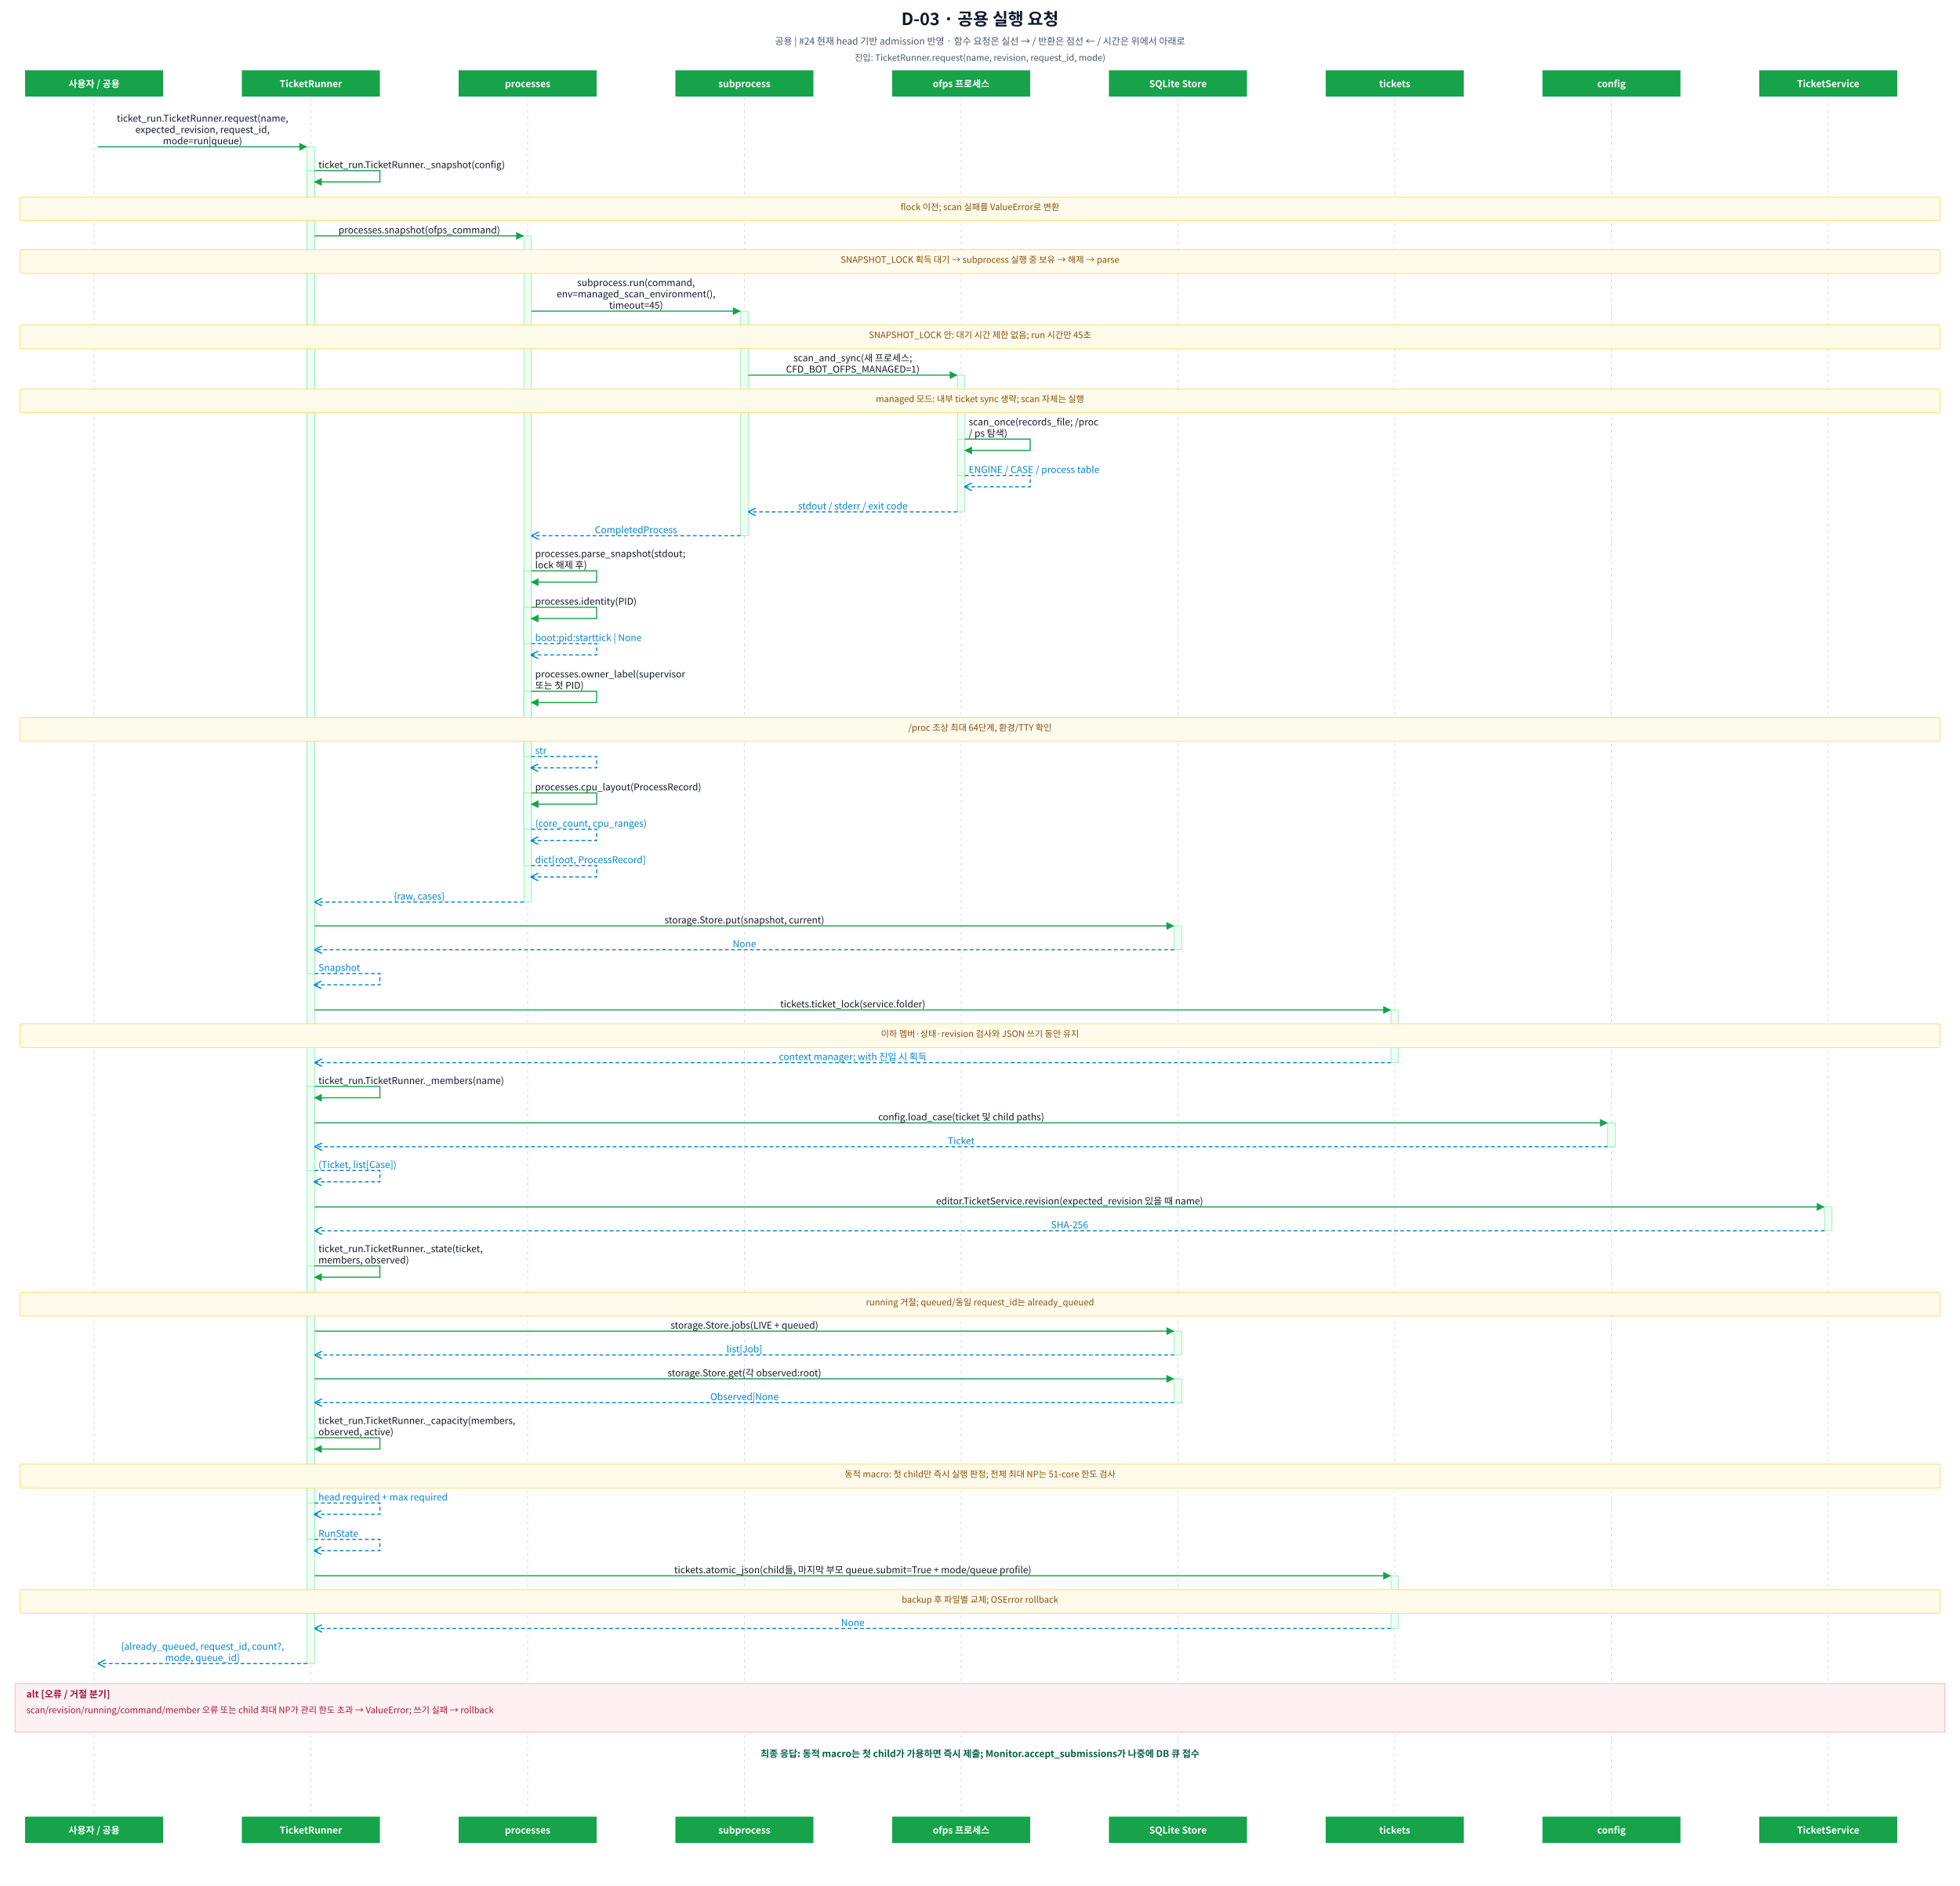
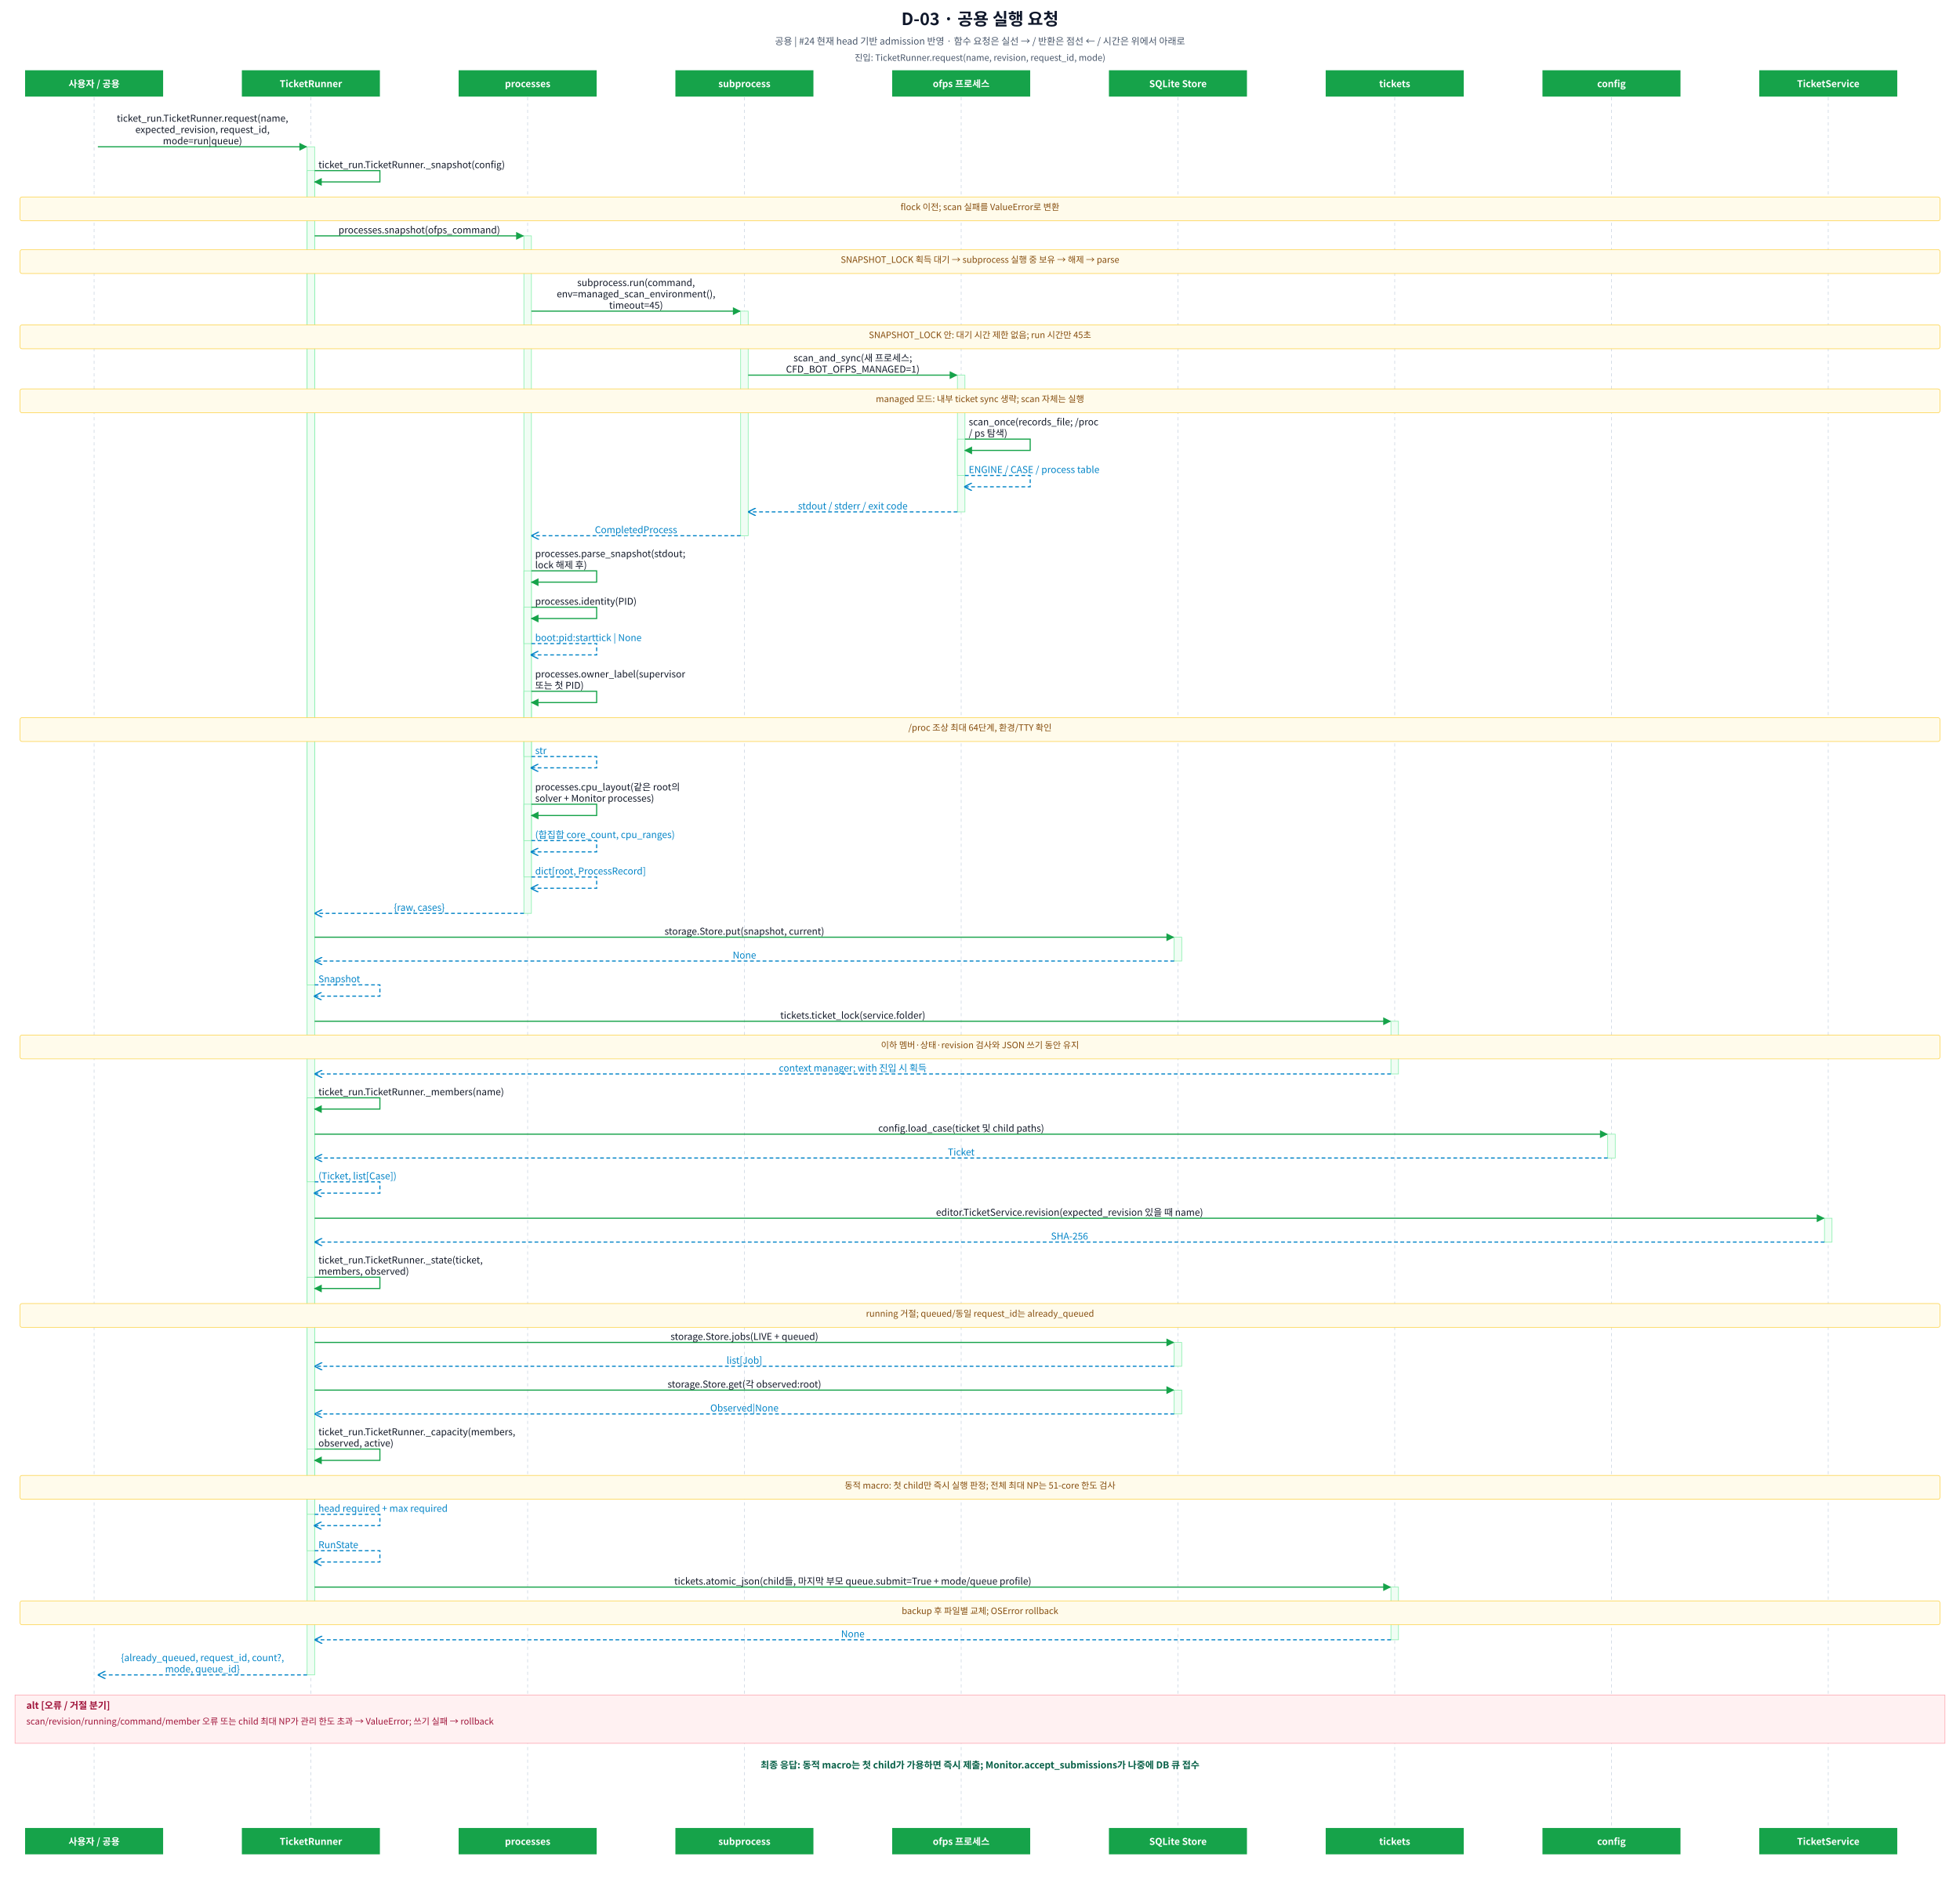
- <svg xmlns="http://www.w3.org/2000/svg" width="3124" height="3006" viewBox="0 0 3124 3006" role="img" aria-label="공용 실행 요청">
+ <svg xmlns="http://www.w3.org/2000/svg" width="3124" height="3024" viewBox="0 0 3124 3024" role="img" aria-label="공용 실행 요청">
  <defs>
    <marker id="req" viewBox="0 0 10 10" refX="9" refY="5" markerWidth="7" markerHeight="7" orient="auto-start-reverse">
      <path d="M0 0 L10 5 L0 10 z" fill="#16a34a" />
    </marker>
    <marker id="ret" viewBox="0 0 10 10" refX="9" refY="5" markerWidth="7" markerHeight="7" orient="auto-start-reverse">
      <path d="M0 0 L10 5 L0 10" fill="none" stroke="#0284c7" stroke-width="1.5" />
    </marker>
  </defs>
  <rect width="100%" height="100%" fill="white" />
  <g font-family="Noto Sans CJK KR, sans-serif">
    <text x="1562.0" y="40" text-anchor="middle" font-size="27" fill="#0f172a" font-weight="700">D-03 · 공용 실행 요청</text>
    <text x="1562.0" y="71" text-anchor="middle" font-size="15" fill="#475569">공용 | #24 현재 head 기반 admission 반영 · 함수 요청은 실선 → / 반환은 점선 ← / 시간은 위에서 아래로</text>
    <text x="1562.0" y="97" text-anchor="middle" font-size="14" fill="#475569">진입: TicketRunner.request(name, revision, request_id, mode)</text>
-     <path d="M150.0,155 V2896" stroke="#cbd5e1" stroke-dasharray="5 5" />
+     <path d="M150.0,155 V2914" stroke="#cbd5e1" stroke-dasharray="5 5" />
    <rect x="40.0" y="112" width="220" height="42" fill="#16a34a" />
    <text x="150.0" y="139" text-anchor="middle" font-size="15" fill="white" font-weight="700">사용자 / 공용</text>
-     <rect x="40.0" y="2896" width="220" height="42" fill="#16a34a" />
-     <text x="150.0" y="2923" text-anchor="middle" font-size="15" fill="white" font-weight="700">사용자 / 공용</text>
-     <path d="M495.5,155 V2896" stroke="#cbd5e1" stroke-dasharray="5 5" />
+     <rect x="40.0" y="2914" width="220" height="42" fill="#16a34a" />
+     <text x="150.0" y="2941" text-anchor="middle" font-size="15" fill="white" font-weight="700">사용자 / 공용</text>
+     <path d="M495.5,155 V2914" stroke="#cbd5e1" stroke-dasharray="5 5" />
    <rect x="385.5" y="112" width="220" height="42" fill="#16a34a" />
    <text x="495.5" y="139" text-anchor="middle" font-size="15" fill="white" font-weight="700">TicketRunner</text>
-     <rect x="385.5" y="2896" width="220" height="42" fill="#16a34a" />
-     <text x="495.5" y="2923" text-anchor="middle" font-size="15" fill="white" font-weight="700">TicketRunner</text>
-     <path d="M841.0,155 V2896" stroke="#cbd5e1" stroke-dasharray="5 5" />
+     <rect x="385.5" y="2914" width="220" height="42" fill="#16a34a" />
+     <text x="495.5" y="2941" text-anchor="middle" font-size="15" fill="white" font-weight="700">TicketRunner</text>
+     <path d="M841.0,155 V2914" stroke="#cbd5e1" stroke-dasharray="5 5" />
    <rect x="731.0" y="112" width="220" height="42" fill="#16a34a" />
    <text x="841.0" y="139" text-anchor="middle" font-size="15" fill="white" font-weight="700">processes</text>
-     <rect x="731.0" y="2896" width="220" height="42" fill="#16a34a" />
-     <text x="841.0" y="2923" text-anchor="middle" font-size="15" fill="white" font-weight="700">processes</text>
-     <path d="M1186.5,155 V2896" stroke="#cbd5e1" stroke-dasharray="5 5" />
+     <rect x="731.0" y="2914" width="220" height="42" fill="#16a34a" />
+     <text x="841.0" y="2941" text-anchor="middle" font-size="15" fill="white" font-weight="700">processes</text>
+     <path d="M1186.5,155 V2914" stroke="#cbd5e1" stroke-dasharray="5 5" />
    <rect x="1076.5" y="112" width="220" height="42" fill="#16a34a" />
    <text x="1186.5" y="139" text-anchor="middle" font-size="15" fill="white" font-weight="700">subprocess</text>
-     <rect x="1076.5" y="2896" width="220" height="42" fill="#16a34a" />
-     <text x="1186.5" y="2923" text-anchor="middle" font-size="15" fill="white" font-weight="700">subprocess</text>
-     <path d="M1532.0,155 V2896" stroke="#cbd5e1" stroke-dasharray="5 5" />
+     <rect x="1076.5" y="2914" width="220" height="42" fill="#16a34a" />
+     <text x="1186.5" y="2941" text-anchor="middle" font-size="15" fill="white" font-weight="700">subprocess</text>
+     <path d="M1532.0,155 V2914" stroke="#cbd5e1" stroke-dasharray="5 5" />
    <rect x="1422.0" y="112" width="220" height="42" fill="#16a34a" />
    <text x="1532.0" y="139" text-anchor="middle" font-size="15" fill="white" font-weight="700">ofps 프로세스</text>
-     <rect x="1422.0" y="2896" width="220" height="42" fill="#16a34a" />
-     <text x="1532.0" y="2923" text-anchor="middle" font-size="15" fill="white" font-weight="700">ofps 프로세스</text>
-     <path d="M1877.5,155 V2896" stroke="#cbd5e1" stroke-dasharray="5 5" />
+     <rect x="1422.0" y="2914" width="220" height="42" fill="#16a34a" />
+     <text x="1532.0" y="2941" text-anchor="middle" font-size="15" fill="white" font-weight="700">ofps 프로세스</text>
+     <path d="M1877.5,155 V2914" stroke="#cbd5e1" stroke-dasharray="5 5" />
    <rect x="1767.5" y="112" width="220" height="42" fill="#16a34a" />
    <text x="1877.5" y="139" text-anchor="middle" font-size="15" fill="white" font-weight="700">SQLite Store</text>
-     <rect x="1767.5" y="2896" width="220" height="42" fill="#16a34a" />
-     <text x="1877.5" y="2923" text-anchor="middle" font-size="15" fill="white" font-weight="700">SQLite Store</text>
-     <path d="M2223.0,155 V2896" stroke="#cbd5e1" stroke-dasharray="5 5" />
+     <rect x="1767.5" y="2914" width="220" height="42" fill="#16a34a" />
+     <text x="1877.5" y="2941" text-anchor="middle" font-size="15" fill="white" font-weight="700">SQLite Store</text>
+     <path d="M2223.0,155 V2914" stroke="#cbd5e1" stroke-dasharray="5 5" />
    <rect x="2113.0" y="112" width="220" height="42" fill="#16a34a" />
    <text x="2223.0" y="139" text-anchor="middle" font-size="15" fill="white" font-weight="700">tickets</text>
-     <rect x="2113.0" y="2896" width="220" height="42" fill="#16a34a" />
-     <text x="2223.0" y="2923" text-anchor="middle" font-size="15" fill="white" font-weight="700">tickets</text>
-     <path d="M2568.5,155 V2896" stroke="#cbd5e1" stroke-dasharray="5 5" />
+     <rect x="2113.0" y="2914" width="220" height="42" fill="#16a34a" />
+     <text x="2223.0" y="2941" text-anchor="middle" font-size="15" fill="white" font-weight="700">tickets</text>
+     <path d="M2568.5,155 V2914" stroke="#cbd5e1" stroke-dasharray="5 5" />
    <rect x="2458.5" y="112" width="220" height="42" fill="#16a34a" />
    <text x="2568.5" y="139" text-anchor="middle" font-size="15" fill="white" font-weight="700">config</text>
-     <rect x="2458.5" y="2896" width="220" height="42" fill="#16a34a" />
-     <text x="2568.5" y="2923" text-anchor="middle" font-size="15" fill="white" font-weight="700">config</text>
-     <path d="M2914.0,155 V2896" stroke="#cbd5e1" stroke-dasharray="5 5" />
+     <rect x="2458.5" y="2914" width="220" height="42" fill="#16a34a" />
+     <text x="2568.5" y="2941" text-anchor="middle" font-size="15" fill="white" font-weight="700">config</text>
+     <path d="M2914.0,155 V2914" stroke="#cbd5e1" stroke-dasharray="5 5" />
    <rect x="2804.0" y="112" width="220" height="42" fill="#16a34a" />
    <text x="2914.0" y="139" text-anchor="middle" font-size="15" fill="white" font-weight="700">TicketService</text>
-     <rect x="2804.0" y="2896" width="220" height="42" fill="#16a34a" />
-     <text x="2914.0" y="2923" text-anchor="middle" font-size="15" fill="white" font-weight="700">TicketService</text>
-     <rect x="489.5" y="234" width="12" height="2418" fill="#f0fdf4" stroke="#86efac" />
-     <rect x="489.5" y="272" width="12" height="1280" fill="#f0fdf4" stroke="#86efac" />
-     <rect x="835.0" y="376" width="12" height="1062" fill="#f0fdf4" stroke="#86efac" />
-     <rect x="835.0" y="910" width="12" height="470" fill="#f0fdf4" stroke="#86efac" />
-     <rect x="489.5" y="2018" width="12" height="436" fill="#f0fdf4" stroke="#86efac" />
+     <rect x="2804.0" y="2914" width="220" height="42" fill="#16a34a" />
+     <text x="2914.0" y="2941" text-anchor="middle" font-size="15" fill="white" font-weight="700">TicketService</text>
+     <rect x="489.5" y="234" width="12" height="2436" fill="#f0fdf4" stroke="#86efac" />
+     <rect x="489.5" y="272" width="12" height="1298" fill="#f0fdf4" stroke="#86efac" />
+     <rect x="835.0" y="376" width="12" height="1080" fill="#f0fdf4" stroke="#86efac" />
+     <rect x="835.0" y="910" width="12" height="488" fill="#f0fdf4" stroke="#86efac" />
+     <rect x="489.5" y="2036" width="12" height="436" fill="#f0fdf4" stroke="#86efac" />
    <rect x="1180.5" y="496" width="12" height="358" fill="#f0fdf4" stroke="#86efac" />
    <rect x="1526.0" y="598" width="12" height="218" fill="#f0fdf4" stroke="#86efac" />
-     <rect x="489.5" y="1732" width="12" height="134" fill="#f0fdf4" stroke="#86efac" />
+     <rect x="489.5" y="1750" width="12" height="134" fill="#f0fdf4" stroke="#86efac" />
    <rect x="835.0" y="1102" width="12" height="104" fill="#f0fdf4" stroke="#86efac" />
-     <rect x="489.5" y="2292" width="12" height="104" fill="#f0fdf4" stroke="#86efac" />
-     <rect x="2217.0" y="1610" width="12" height="84" fill="#f0fdf4" stroke="#86efac" />
-     <rect x="2217.0" y="2512" width="12" height="84" fill="#f0fdf4" stroke="#86efac" />
+     <rect x="489.5" y="2310" width="12" height="104" fill="#f0fdf4" stroke="#86efac" />
+     <rect x="2217.0" y="1628" width="12" height="84" fill="#f0fdf4" stroke="#86efac" />
+     <rect x="2217.0" y="2530" width="12" height="84" fill="#f0fdf4" stroke="#86efac" />
    <rect x="1526.0" y="700" width="12" height="58" fill="#f0fdf4" stroke="#86efac" />
    <rect x="835.0" y="968" width="12" height="58" fill="#f0fdf4" stroke="#86efac" />
-     <rect x="835.0" y="1264" width="12" height="58" fill="#f0fdf4" stroke="#86efac" />
-     <rect x="1871.5" y="1476" width="12" height="38" fill="#f0fdf4" stroke="#86efac" />
-     <rect x="2562.5" y="1790" width="12" height="38" fill="#f0fdf4" stroke="#86efac" />
-     <rect x="2908.0" y="1924" width="12" height="38" fill="#f0fdf4" stroke="#86efac" />
-     <rect x="1871.5" y="2122" width="12" height="38" fill="#f0fdf4" stroke="#86efac" />
-     <rect x="1871.5" y="2198" width="12" height="38" fill="#f0fdf4" stroke="#86efac" />
+     <rect x="835.0" y="1282" width="12" height="58" fill="#f0fdf4" stroke="#86efac" />
+     <rect x="1871.5" y="1494" width="12" height="38" fill="#f0fdf4" stroke="#86efac" />
+     <rect x="2562.5" y="1808" width="12" height="38" fill="#f0fdf4" stroke="#86efac" />
+     <rect x="2908.0" y="1942" width="12" height="38" fill="#f0fdf4" stroke="#86efac" />
+     <rect x="1871.5" y="2140" width="12" height="38" fill="#f0fdf4" stroke="#86efac" />
+     <rect x="1871.5" y="2216" width="12" height="38" fill="#f0fdf4" stroke="#86efac" />
    <path d="M156.0,234 H488.5" fill="none" stroke="#16a34a" stroke-width="1.8" marker-end="url(#req)" />
    <text x="322.75" y="194" text-anchor="middle" font-size="15" fill="#111827">ticket_run.TicketRunner.request(name,</text>
    <text x="322.75" y="212" text-anchor="middle" font-size="15" fill="#111827">expected_revision, request_id,</text>
    <text x="322.75" y="230" text-anchor="middle" font-size="15" fill="#111827">mode=run|queue)</text>
    <path d="M501.5,272 H605.5 V290 H501.5" fill="none" stroke="#16a34a" stroke-width="1.8" marker-end="url(#req)" />
    <text x="507.5" y="268" text-anchor="start" font-size="15" fill="#111827">ticket_run.TicketRunner._snapshot(config)</text>
    <rect x="32" y="314" width="3060" height="38" rx="3" fill="#fffbeb" stroke="#fcd34d" />
    <text x="1562.0" y="335" text-anchor="middle" font-size="14" fill="#854d0e">flock 이전; scan 실패를 ValueError로 변환</text>
    <path d="M501.5,376 H834.0" fill="none" stroke="#16a34a" stroke-width="1.8" marker-end="url(#req)" />
    <a href="diagrams/D-04.svg" target="_blank">
      <text x="668.25" y="372" text-anchor="middle" font-size="15" fill="#111827">processes.snapshot(ofps_command)</text>
    </a>
    <rect x="32" y="398" width="3060" height="38" rx="3" fill="#fffbeb" stroke="#fcd34d" />
    <text x="1562.0" y="419" text-anchor="middle" font-size="14" fill="#854d0e">SNAPSHOT_LOCK 획득 대기 → subprocess 실행 중 보유 → 해제 → parse</text>
    <path d="M847.0,496 H1179.5" fill="none" stroke="#16a34a" stroke-width="1.8" marker-end="url(#req)" />
    <text x="1013.75" y="456" text-anchor="middle" font-size="15" fill="#111827">subprocess.run(command,</text>
    <text x="1013.75" y="474" text-anchor="middle" font-size="15" fill="#111827">env=managed_scan_environment(),</text>
    <text x="1013.75" y="492" text-anchor="middle" font-size="15" fill="#111827">timeout=45)</text>
    <rect x="32" y="518" width="3060" height="38" rx="3" fill="#fffbeb" stroke="#fcd34d" />
    <text x="1562.0" y="539" text-anchor="middle" font-size="14" fill="#854d0e">SNAPSHOT_LOCK 안: 대기 시간 제한 없음; run 시간만 45초</text>
    <path d="M1192.5,598 H1525.0" fill="none" stroke="#16a34a" stroke-width="1.8" marker-end="url(#req)" />
    <text x="1359.25" y="576" text-anchor="middle" font-size="15" fill="#111827">scan_and_sync(새 프로세스;</text>
    <text x="1359.25" y="594" text-anchor="middle" font-size="15" fill="#111827">CFD_BOT_OFPS_MANAGED=1)</text>
    <rect x="32" y="620" width="3060" height="38" rx="3" fill="#fffbeb" stroke="#fcd34d" />
    <text x="1562.0" y="641" text-anchor="middle" font-size="14" fill="#854d0e">managed 모드: 내부 ticket sync 생략; scan 자체는 실행</text>
    <path d="M1538.0,700 H1642.0 V718 H1538.0" fill="none" stroke="#16a34a" stroke-width="1.8" marker-end="url(#req)" />
    <text x="1544.0" y="678" text-anchor="start" font-size="15" fill="#111827">scan_once(records_file; /proc</text>
    <text x="1544.0" y="696" text-anchor="start" font-size="15" fill="#111827">/ ps 탐색)</text>
    <path d="M1538.0,758 H1642.0 V776 H1538.0" fill="none" stroke="#0284c7" stroke-width="1.8" stroke-dasharray="6 4" marker-end="url(#ret)" />
    <text x="1544.0" y="754" text-anchor="start" font-size="15" fill="#0284c7">ENGINE / CASE / process table</text>
    <path d="M1526.0,816 H1193.5" fill="none" stroke="#0284c7" stroke-width="1.8" stroke-dasharray="6 4" marker-end="url(#ret)" />
    <text x="1359.25" y="812" text-anchor="middle" font-size="15" fill="#0284c7">stdout / stderr / exit code</text>
    <path d="M1180.5,854 H848.0" fill="none" stroke="#0284c7" stroke-width="1.8" stroke-dasharray="6 4" marker-end="url(#ret)" />
    <text x="1013.75" y="850" text-anchor="middle" font-size="15" fill="#0284c7">CompletedProcess</text>
    <path d="M847.0,910 H951.0 V928 H847.0" fill="none" stroke="#16a34a" stroke-width="1.8" marker-end="url(#req)" />
    <text x="853.0" y="888" text-anchor="start" font-size="15" fill="#111827">processes.parse_snapshot(stdout;</text>
    <text x="853.0" y="906" text-anchor="start" font-size="15" fill="#111827">lock 해제 후)</text>
    <path d="M847.0,968 H951.0 V986 H847.0" fill="none" stroke="#16a34a" stroke-width="1.8" marker-end="url(#req)" />
    <text x="853.0" y="964" text-anchor="start" font-size="15" fill="#111827">processes.identity(PID)</text>
    <path d="M847.0,1026 H951.0 V1044 H847.0" fill="none" stroke="#0284c7" stroke-width="1.8" stroke-dasharray="6 4" marker-end="url(#ret)" />
    <text x="853.0" y="1022" text-anchor="start" font-size="15" fill="#0284c7">boot:pid:starttick | None</text>
    <path d="M847.0,1102 H951.0 V1120 H847.0" fill="none" stroke="#16a34a" stroke-width="1.8" marker-end="url(#req)" />
    <text x="853.0" y="1080" text-anchor="start" font-size="15" fill="#111827">processes.owner_label(supervisor</text>
    <text x="853.0" y="1098" text-anchor="start" font-size="15" fill="#111827">또는 첫 PID)</text>
    <rect x="32" y="1144" width="3060" height="38" rx="3" fill="#fffbeb" stroke="#fcd34d" />
    <text x="1562.0" y="1165" text-anchor="middle" font-size="14" fill="#854d0e">/proc 조상 최대 64단계, 환경/TTY 확인</text>
    <path d="M847.0,1206 H951.0 V1224 H847.0" fill="none" stroke="#0284c7" stroke-width="1.8" stroke-dasharray="6 4" marker-end="url(#ret)" />
    <text x="853.0" y="1202" text-anchor="start" font-size="15" fill="#0284c7">str</text>
-     <path d="M847.0,1264 H951.0 V1282 H847.0" fill="none" stroke="#16a34a" stroke-width="1.8" marker-end="url(#req)" />
-     <text x="853.0" y="1260" text-anchor="start" font-size="15" fill="#111827">processes.cpu_layout(ProcessRecord)</text>
-     <path d="M847.0,1322 H951.0 V1340 H847.0" fill="none" stroke="#0284c7" stroke-width="1.8" stroke-dasharray="6 4" marker-end="url(#ret)" />
-     <text x="853.0" y="1318" text-anchor="start" font-size="15" fill="#0284c7">(core_count, cpu_ranges)</text>
-     <path d="M847.0,1380 H951.0 V1398 H847.0" fill="none" stroke="#0284c7" stroke-width="1.8" stroke-dasharray="6 4" marker-end="url(#ret)" />
-     <text x="853.0" y="1376" text-anchor="start" font-size="15" fill="#0284c7">dict[root, ProcessRecord]</text>
-     <path d="M835.0,1438 H502.5" fill="none" stroke="#0284c7" stroke-width="1.8" stroke-dasharray="6 4" marker-end="url(#ret)" />
-     <text x="668.25" y="1434" text-anchor="middle" font-size="15" fill="#0284c7">{raw, cases}</text>
-     <path d="M501.5,1476 H1870.5" fill="none" stroke="#16a34a" stroke-width="1.8" marker-end="url(#req)" />
-     <text x="1186.5" y="1472" text-anchor="middle" font-size="15" fill="#111827">storage.Store.put(snapshot, current)</text>
-     <path d="M1871.5,1514 H502.5" fill="none" stroke="#0284c7" stroke-width="1.8" stroke-dasharray="6 4" marker-end="url(#ret)" />
-     <text x="1186.5" y="1510" text-anchor="middle" font-size="15" fill="#0284c7">None</text>
-     <path d="M501.5,1552 H605.5 V1570 H501.5" fill="none" stroke="#0284c7" stroke-width="1.8" stroke-dasharray="6 4" marker-end="url(#ret)" />
-     <text x="507.5" y="1548" text-anchor="start" font-size="15" fill="#0284c7">Snapshot</text>
-     <path d="M501.5,1610 H2216.0" fill="none" stroke="#16a34a" stroke-width="1.8" marker-end="url(#req)" />
-     <text x="1359.25" y="1606" text-anchor="middle" font-size="15" fill="#111827">tickets.ticket_lock(service.folder)</text>
-     <rect x="32" y="1632" width="3060" height="38" rx="3" fill="#fffbeb" stroke="#fcd34d" />
-     <text x="1562.0" y="1653" text-anchor="middle" font-size="14" fill="#854d0e">이하 멤버·상태·revision 검사와 JSON 쓰기 동안 유지</text>
-     <path d="M2217.0,1694 H502.5" fill="none" stroke="#0284c7" stroke-width="1.8" stroke-dasharray="6 4" marker-end="url(#ret)" />
-     <text x="1359.25" y="1690" text-anchor="middle" font-size="15" fill="#0284c7">context manager; with 진입 시 획득</text>
-     <path d="M501.5,1732 H605.5 V1750 H501.5" fill="none" stroke="#16a34a" stroke-width="1.8" marker-end="url(#req)" />
-     <text x="507.5" y="1728" text-anchor="start" font-size="15" fill="#111827">ticket_run.TicketRunner._members(name)</text>
-     <path d="M501.5,1790 H2561.5" fill="none" stroke="#16a34a" stroke-width="1.8" marker-end="url(#req)" />
-     <text x="1532.0" y="1786" text-anchor="middle" font-size="15" fill="#111827">config.load_case(ticket 및 child paths)</text>
-     <path d="M2562.5,1828 H502.5" fill="none" stroke="#0284c7" stroke-width="1.8" stroke-dasharray="6 4" marker-end="url(#ret)" />
-     <text x="1532.0" y="1824" text-anchor="middle" font-size="15" fill="#0284c7">Ticket</text>
-     <path d="M501.5,1866 H605.5 V1884 H501.5" fill="none" stroke="#0284c7" stroke-width="1.8" stroke-dasharray="6 4" marker-end="url(#ret)" />
-     <text x="507.5" y="1862" text-anchor="start" font-size="15" fill="#0284c7">(Ticket, list[Case])</text>
-     <path d="M501.5,1924 H2907.0" fill="none" stroke="#16a34a" stroke-width="1.8" marker-end="url(#req)" />
-     <text x="1704.75" y="1920" text-anchor="middle" font-size="15" fill="#111827">editor.TicketService.revision(expected_revision 있을 때 name)</text>
-     <path d="M2908.0,1962 H502.5" fill="none" stroke="#0284c7" stroke-width="1.8" stroke-dasharray="6 4" marker-end="url(#ret)" />
-     <text x="1704.75" y="1958" text-anchor="middle" font-size="15" fill="#0284c7">SHA-256</text>
-     <path d="M501.5,2018 H605.5 V2036 H501.5" fill="none" stroke="#16a34a" stroke-width="1.8" marker-end="url(#req)" />
-     <text x="507.5" y="1996" text-anchor="start" font-size="15" fill="#111827">ticket_run.TicketRunner._state(ticket,</text>
-     <text x="507.5" y="2014" text-anchor="start" font-size="15" fill="#111827">members, observed)</text>
-     <rect x="32" y="2060" width="3060" height="38" rx="3" fill="#fffbeb" stroke="#fcd34d" />
-     <text x="1562.0" y="2081" text-anchor="middle" font-size="14" fill="#854d0e">running 거절; queued/동일 request_id는 already_queued</text>
-     <path d="M501.5,2122 H1870.5" fill="none" stroke="#16a34a" stroke-width="1.8" marker-end="url(#req)" />
-     <text x="1186.5" y="2118" text-anchor="middle" font-size="15" fill="#111827">storage.Store.jobs(LIVE + queued)</text>
-     <path d="M1871.5,2160 H502.5" fill="none" stroke="#0284c7" stroke-width="1.8" stroke-dasharray="6 4" marker-end="url(#ret)" />
-     <text x="1186.5" y="2156" text-anchor="middle" font-size="15" fill="#0284c7">list[Job]</text>
-     <path d="M501.5,2198 H1870.5" fill="none" stroke="#16a34a" stroke-width="1.8" marker-end="url(#req)" />
-     <text x="1186.5" y="2194" text-anchor="middle" font-size="15" fill="#111827">storage.Store.get(각 observed:root)</text>
-     <path d="M1871.5,2236 H502.5" fill="none" stroke="#0284c7" stroke-width="1.8" stroke-dasharray="6 4" marker-end="url(#ret)" />
-     <text x="1186.5" y="2232" text-anchor="middle" font-size="15" fill="#0284c7">Observed|None</text>
-     <path d="M501.5,2292 H605.5 V2310 H501.5" fill="none" stroke="#16a34a" stroke-width="1.8" marker-end="url(#req)" />
-     <text x="507.5" y="2270" text-anchor="start" font-size="15" fill="#111827">ticket_run.TicketRunner._capacity(members,</text>
-     <text x="507.5" y="2288" text-anchor="start" font-size="15" fill="#111827">observed, active)</text>
-     <rect x="32" y="2334" width="3060" height="38" rx="3" fill="#fffbeb" stroke="#fcd34d" />
-     <text x="1562.0" y="2355" text-anchor="middle" font-size="14" fill="#854d0e">동적 macro: 첫 child만 즉시 실행 판정; 전체 최대 NP는 51-core 한도 검사</text>
-     <path d="M501.5,2396 H605.5 V2414 H501.5" fill="none" stroke="#0284c7" stroke-width="1.8" stroke-dasharray="6 4" marker-end="url(#ret)" />
-     <text x="507.5" y="2392" text-anchor="start" font-size="15" fill="#0284c7">head required + max required</text>
-     <path d="M501.5,2454 H605.5 V2472 H501.5" fill="none" stroke="#0284c7" stroke-width="1.8" stroke-dasharray="6 4" marker-end="url(#ret)" />
-     <text x="507.5" y="2450" text-anchor="start" font-size="15" fill="#0284c7">RunState</text>
-     <path d="M501.5,2512 H2216.0" fill="none" stroke="#16a34a" stroke-width="1.8" marker-end="url(#req)" />
-     <text x="1359.25" y="2508" text-anchor="middle" font-size="15" fill="#111827">tickets.atomic_json(child들, 마지막 부모 queue.submit=True + mode/queue profile)</text>
-     <rect x="32" y="2534" width="3060" height="38" rx="3" fill="#fffbeb" stroke="#fcd34d" />
-     <text x="1562.0" y="2555" text-anchor="middle" font-size="14" fill="#854d0e">backup 후 파일별 교체; OSError rollback</text>
-     <path d="M2217.0,2596 H502.5" fill="none" stroke="#0284c7" stroke-width="1.8" stroke-dasharray="6 4" marker-end="url(#ret)" />
-     <text x="1359.25" y="2592" text-anchor="middle" font-size="15" fill="#0284c7">None</text>
-     <path d="M489.5,2652 H157.0" fill="none" stroke="#0284c7" stroke-width="1.8" stroke-dasharray="6 4" marker-end="url(#ret)" />
-     <text x="322.75" y="2630" text-anchor="middle" font-size="15" fill="#0284c7">{already_queued, request_id, count?,</text>
-     <text x="322.75" y="2648" text-anchor="middle" font-size="15" fill="#0284c7">mode, queue_id}</text>
-     <rect x="24" y="2684" width="3076" height="77" fill="#fff1f2" stroke="#fda4af" />
-     <text x="42" y="2706" text-anchor="start" font-size="15" fill="#9f1239" font-weight="700">alt [오류 / 거절 분기]</text>
-     <text x="42" y="2731" text-anchor="start" font-size="14" fill="#9f1239">scan/revision/running/command/member 오류 또는 child 최대 NP가 관리 한도 초과 → ValueError; 쓰기 실패 → rollback</text>
-     <text x="1562.0" y="2801" text-anchor="middle" font-size="15" fill="#065f46" font-weight="700">최종 응답: 동적 macro는 첫 child가 가용하면 즉시 제출; Monitor.accept_submissions가 나중에 DB 큐 접수</text>
+     <path d="M847.0,1282 H951.0 V1300 H847.0" fill="none" stroke="#16a34a" stroke-width="1.8" marker-end="url(#req)" />
+     <text x="853.0" y="1260" text-anchor="start" font-size="15" fill="#111827">processes.cpu_layout(같은 root의</text>
+     <text x="853.0" y="1278" text-anchor="start" font-size="15" fill="#111827">solver + Monitor processes)</text>
+     <path d="M847.0,1340 H951.0 V1358 H847.0" fill="none" stroke="#0284c7" stroke-width="1.8" stroke-dasharray="6 4" marker-end="url(#ret)" />
+     <text x="853.0" y="1336" text-anchor="start" font-size="15" fill="#0284c7">(합집합 core_count, cpu_ranges)</text>
+     <path d="M847.0,1398 H951.0 V1416 H847.0" fill="none" stroke="#0284c7" stroke-width="1.8" stroke-dasharray="6 4" marker-end="url(#ret)" />
+     <text x="853.0" y="1394" text-anchor="start" font-size="15" fill="#0284c7">dict[root, ProcessRecord]</text>
+     <path d="M835.0,1456 H502.5" fill="none" stroke="#0284c7" stroke-width="1.8" stroke-dasharray="6 4" marker-end="url(#ret)" />
+     <text x="668.25" y="1452" text-anchor="middle" font-size="15" fill="#0284c7">{raw, cases}</text>
+     <path d="M501.5,1494 H1870.5" fill="none" stroke="#16a34a" stroke-width="1.8" marker-end="url(#req)" />
+     <text x="1186.5" y="1490" text-anchor="middle" font-size="15" fill="#111827">storage.Store.put(snapshot, current)</text>
+     <path d="M1871.5,1532 H502.5" fill="none" stroke="#0284c7" stroke-width="1.8" stroke-dasharray="6 4" marker-end="url(#ret)" />
+     <text x="1186.5" y="1528" text-anchor="middle" font-size="15" fill="#0284c7">None</text>
+     <path d="M501.5,1570 H605.5 V1588 H501.5" fill="none" stroke="#0284c7" stroke-width="1.8" stroke-dasharray="6 4" marker-end="url(#ret)" />
+     <text x="507.5" y="1566" text-anchor="start" font-size="15" fill="#0284c7">Snapshot</text>
+     <path d="M501.5,1628 H2216.0" fill="none" stroke="#16a34a" stroke-width="1.8" marker-end="url(#req)" />
+     <text x="1359.25" y="1624" text-anchor="middle" font-size="15" fill="#111827">tickets.ticket_lock(service.folder)</text>
+     <rect x="32" y="1650" width="3060" height="38" rx="3" fill="#fffbeb" stroke="#fcd34d" />
+     <text x="1562.0" y="1671" text-anchor="middle" font-size="14" fill="#854d0e">이하 멤버·상태·revision 검사와 JSON 쓰기 동안 유지</text>
+     <path d="M2217.0,1712 H502.5" fill="none" stroke="#0284c7" stroke-width="1.8" stroke-dasharray="6 4" marker-end="url(#ret)" />
+     <text x="1359.25" y="1708" text-anchor="middle" font-size="15" fill="#0284c7">context manager; with 진입 시 획득</text>
+     <path d="M501.5,1750 H605.5 V1768 H501.5" fill="none" stroke="#16a34a" stroke-width="1.8" marker-end="url(#req)" />
+     <text x="507.5" y="1746" text-anchor="start" font-size="15" fill="#111827">ticket_run.TicketRunner._members(name)</text>
+     <path d="M501.5,1808 H2561.5" fill="none" stroke="#16a34a" stroke-width="1.8" marker-end="url(#req)" />
+     <text x="1532.0" y="1804" text-anchor="middle" font-size="15" fill="#111827">config.load_case(ticket 및 child paths)</text>
+     <path d="M2562.5,1846 H502.5" fill="none" stroke="#0284c7" stroke-width="1.8" stroke-dasharray="6 4" marker-end="url(#ret)" />
+     <text x="1532.0" y="1842" text-anchor="middle" font-size="15" fill="#0284c7">Ticket</text>
+     <path d="M501.5,1884 H605.5 V1902 H501.5" fill="none" stroke="#0284c7" stroke-width="1.8" stroke-dasharray="6 4" marker-end="url(#ret)" />
+     <text x="507.5" y="1880" text-anchor="start" font-size="15" fill="#0284c7">(Ticket, list[Case])</text>
+     <path d="M501.5,1942 H2907.0" fill="none" stroke="#16a34a" stroke-width="1.8" marker-end="url(#req)" />
+     <text x="1704.75" y="1938" text-anchor="middle" font-size="15" fill="#111827">editor.TicketService.revision(expected_revision 있을 때 name)</text>
+     <path d="M2908.0,1980 H502.5" fill="none" stroke="#0284c7" stroke-width="1.8" stroke-dasharray="6 4" marker-end="url(#ret)" />
+     <text x="1704.75" y="1976" text-anchor="middle" font-size="15" fill="#0284c7">SHA-256</text>
+     <path d="M501.5,2036 H605.5 V2054 H501.5" fill="none" stroke="#16a34a" stroke-width="1.8" marker-end="url(#req)" />
+     <text x="507.5" y="2014" text-anchor="start" font-size="15" fill="#111827">ticket_run.TicketRunner._state(ticket,</text>
+     <text x="507.5" y="2032" text-anchor="start" font-size="15" fill="#111827">members, observed)</text>
+     <rect x="32" y="2078" width="3060" height="38" rx="3" fill="#fffbeb" stroke="#fcd34d" />
+     <text x="1562.0" y="2099" text-anchor="middle" font-size="14" fill="#854d0e">running 거절; queued/동일 request_id는 already_queued</text>
+     <path d="M501.5,2140 H1870.5" fill="none" stroke="#16a34a" stroke-width="1.8" marker-end="url(#req)" />
+     <text x="1186.5" y="2136" text-anchor="middle" font-size="15" fill="#111827">storage.Store.jobs(LIVE + queued)</text>
+     <path d="M1871.5,2178 H502.5" fill="none" stroke="#0284c7" stroke-width="1.8" stroke-dasharray="6 4" marker-end="url(#ret)" />
+     <text x="1186.5" y="2174" text-anchor="middle" font-size="15" fill="#0284c7">list[Job]</text>
+     <path d="M501.5,2216 H1870.5" fill="none" stroke="#16a34a" stroke-width="1.8" marker-end="url(#req)" />
+     <text x="1186.5" y="2212" text-anchor="middle" font-size="15" fill="#111827">storage.Store.get(각 observed:root)</text>
+     <path d="M1871.5,2254 H502.5" fill="none" stroke="#0284c7" stroke-width="1.8" stroke-dasharray="6 4" marker-end="url(#ret)" />
+     <text x="1186.5" y="2250" text-anchor="middle" font-size="15" fill="#0284c7">Observed|None</text>
+     <path d="M501.5,2310 H605.5 V2328 H501.5" fill="none" stroke="#16a34a" stroke-width="1.8" marker-end="url(#req)" />
+     <text x="507.5" y="2288" text-anchor="start" font-size="15" fill="#111827">ticket_run.TicketRunner._capacity(members,</text>
+     <text x="507.5" y="2306" text-anchor="start" font-size="15" fill="#111827">observed, active)</text>
+     <rect x="32" y="2352" width="3060" height="38" rx="3" fill="#fffbeb" stroke="#fcd34d" />
+     <text x="1562.0" y="2373" text-anchor="middle" font-size="14" fill="#854d0e">동적 macro: 첫 child만 즉시 실행 판정; 전체 최대 NP는 51-core 한도 검사</text>
+     <path d="M501.5,2414 H605.5 V2432 H501.5" fill="none" stroke="#0284c7" stroke-width="1.8" stroke-dasharray="6 4" marker-end="url(#ret)" />
+     <text x="507.5" y="2410" text-anchor="start" font-size="15" fill="#0284c7">head required + max required</text>
+     <path d="M501.5,2472 H605.5 V2490 H501.5" fill="none" stroke="#0284c7" stroke-width="1.8" stroke-dasharray="6 4" marker-end="url(#ret)" />
+     <text x="507.5" y="2468" text-anchor="start" font-size="15" fill="#0284c7">RunState</text>
+     <path d="M501.5,2530 H2216.0" fill="none" stroke="#16a34a" stroke-width="1.8" marker-end="url(#req)" />
+     <text x="1359.25" y="2526" text-anchor="middle" font-size="15" fill="#111827">tickets.atomic_json(child들, 마지막 부모 queue.submit=True + mode/queue profile)</text>
+     <rect x="32" y="2552" width="3060" height="38" rx="3" fill="#fffbeb" stroke="#fcd34d" />
+     <text x="1562.0" y="2573" text-anchor="middle" font-size="14" fill="#854d0e">backup 후 파일별 교체; OSError rollback</text>
+     <path d="M2217.0,2614 H502.5" fill="none" stroke="#0284c7" stroke-width="1.8" stroke-dasharray="6 4" marker-end="url(#ret)" />
+     <text x="1359.25" y="2610" text-anchor="middle" font-size="15" fill="#0284c7">None</text>
+     <path d="M489.5,2670 H157.0" fill="none" stroke="#0284c7" stroke-width="1.8" stroke-dasharray="6 4" marker-end="url(#ret)" />
+     <text x="322.75" y="2648" text-anchor="middle" font-size="15" fill="#0284c7">{already_queued, request_id, count?,</text>
+     <text x="322.75" y="2666" text-anchor="middle" font-size="15" fill="#0284c7">mode, queue_id}</text>
+     <rect x="24" y="2702" width="3076" height="77" fill="#fff1f2" stroke="#fda4af" />
+     <text x="42" y="2724" text-anchor="start" font-size="15" fill="#9f1239" font-weight="700">alt [오류 / 거절 분기]</text>
+     <text x="42" y="2749" text-anchor="start" font-size="14" fill="#9f1239">scan/revision/running/command/member 오류 또는 child 최대 NP가 관리 한도 초과 → ValueError; 쓰기 실패 → rollback</text>
+     <text x="1562.0" y="2819" text-anchor="middle" font-size="15" fill="#065f46" font-weight="700">최종 응답: 동적 macro는 첫 child가 가용하면 즉시 제출; Monitor.accept_submissions가 나중에 DB 큐 접수</text>
  </g>
</svg>
